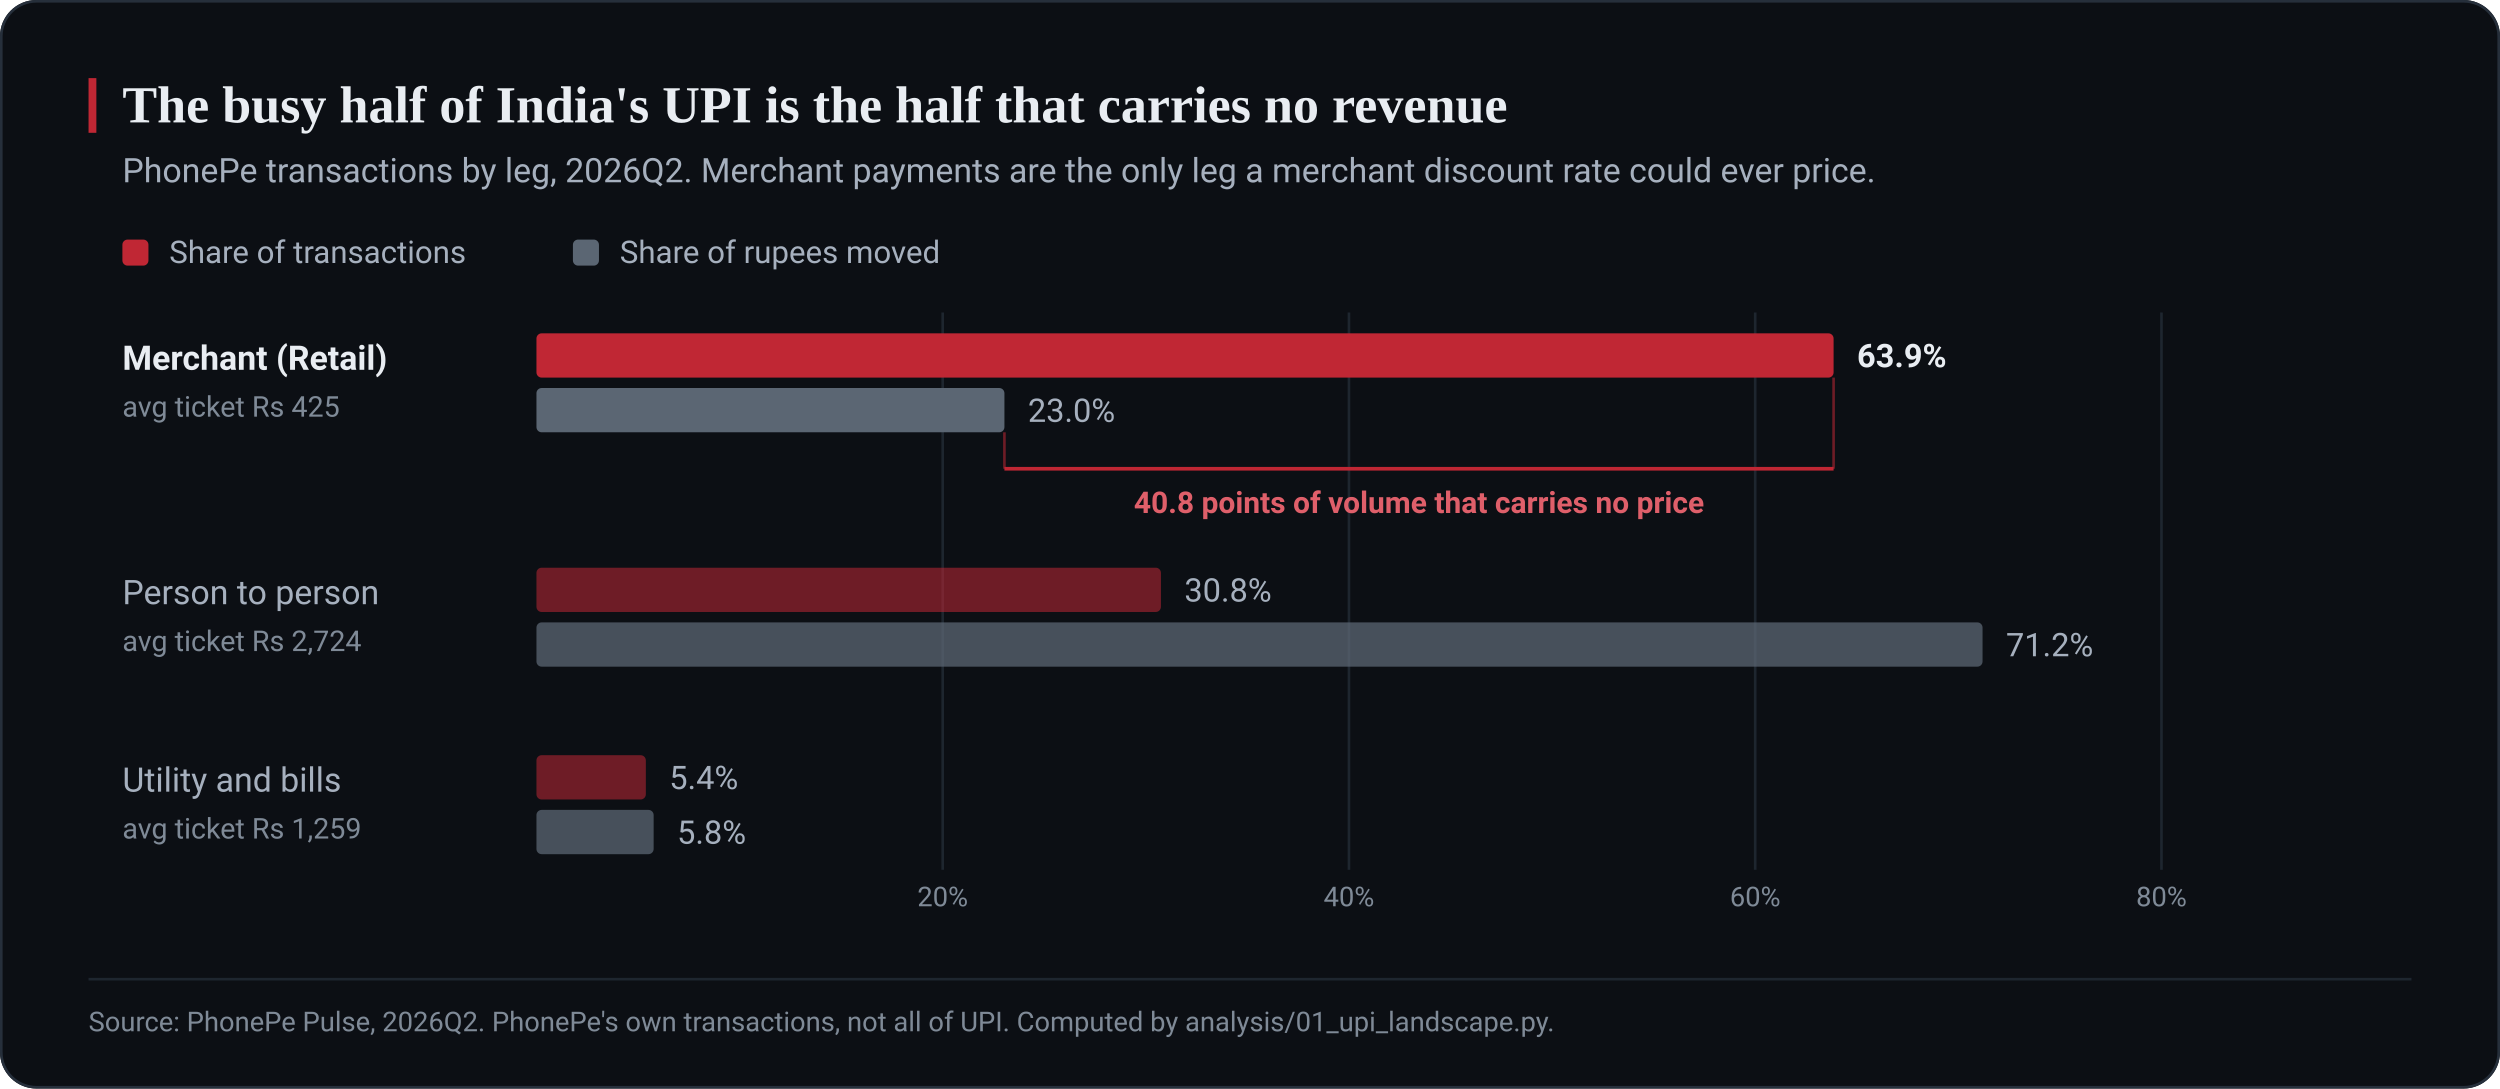
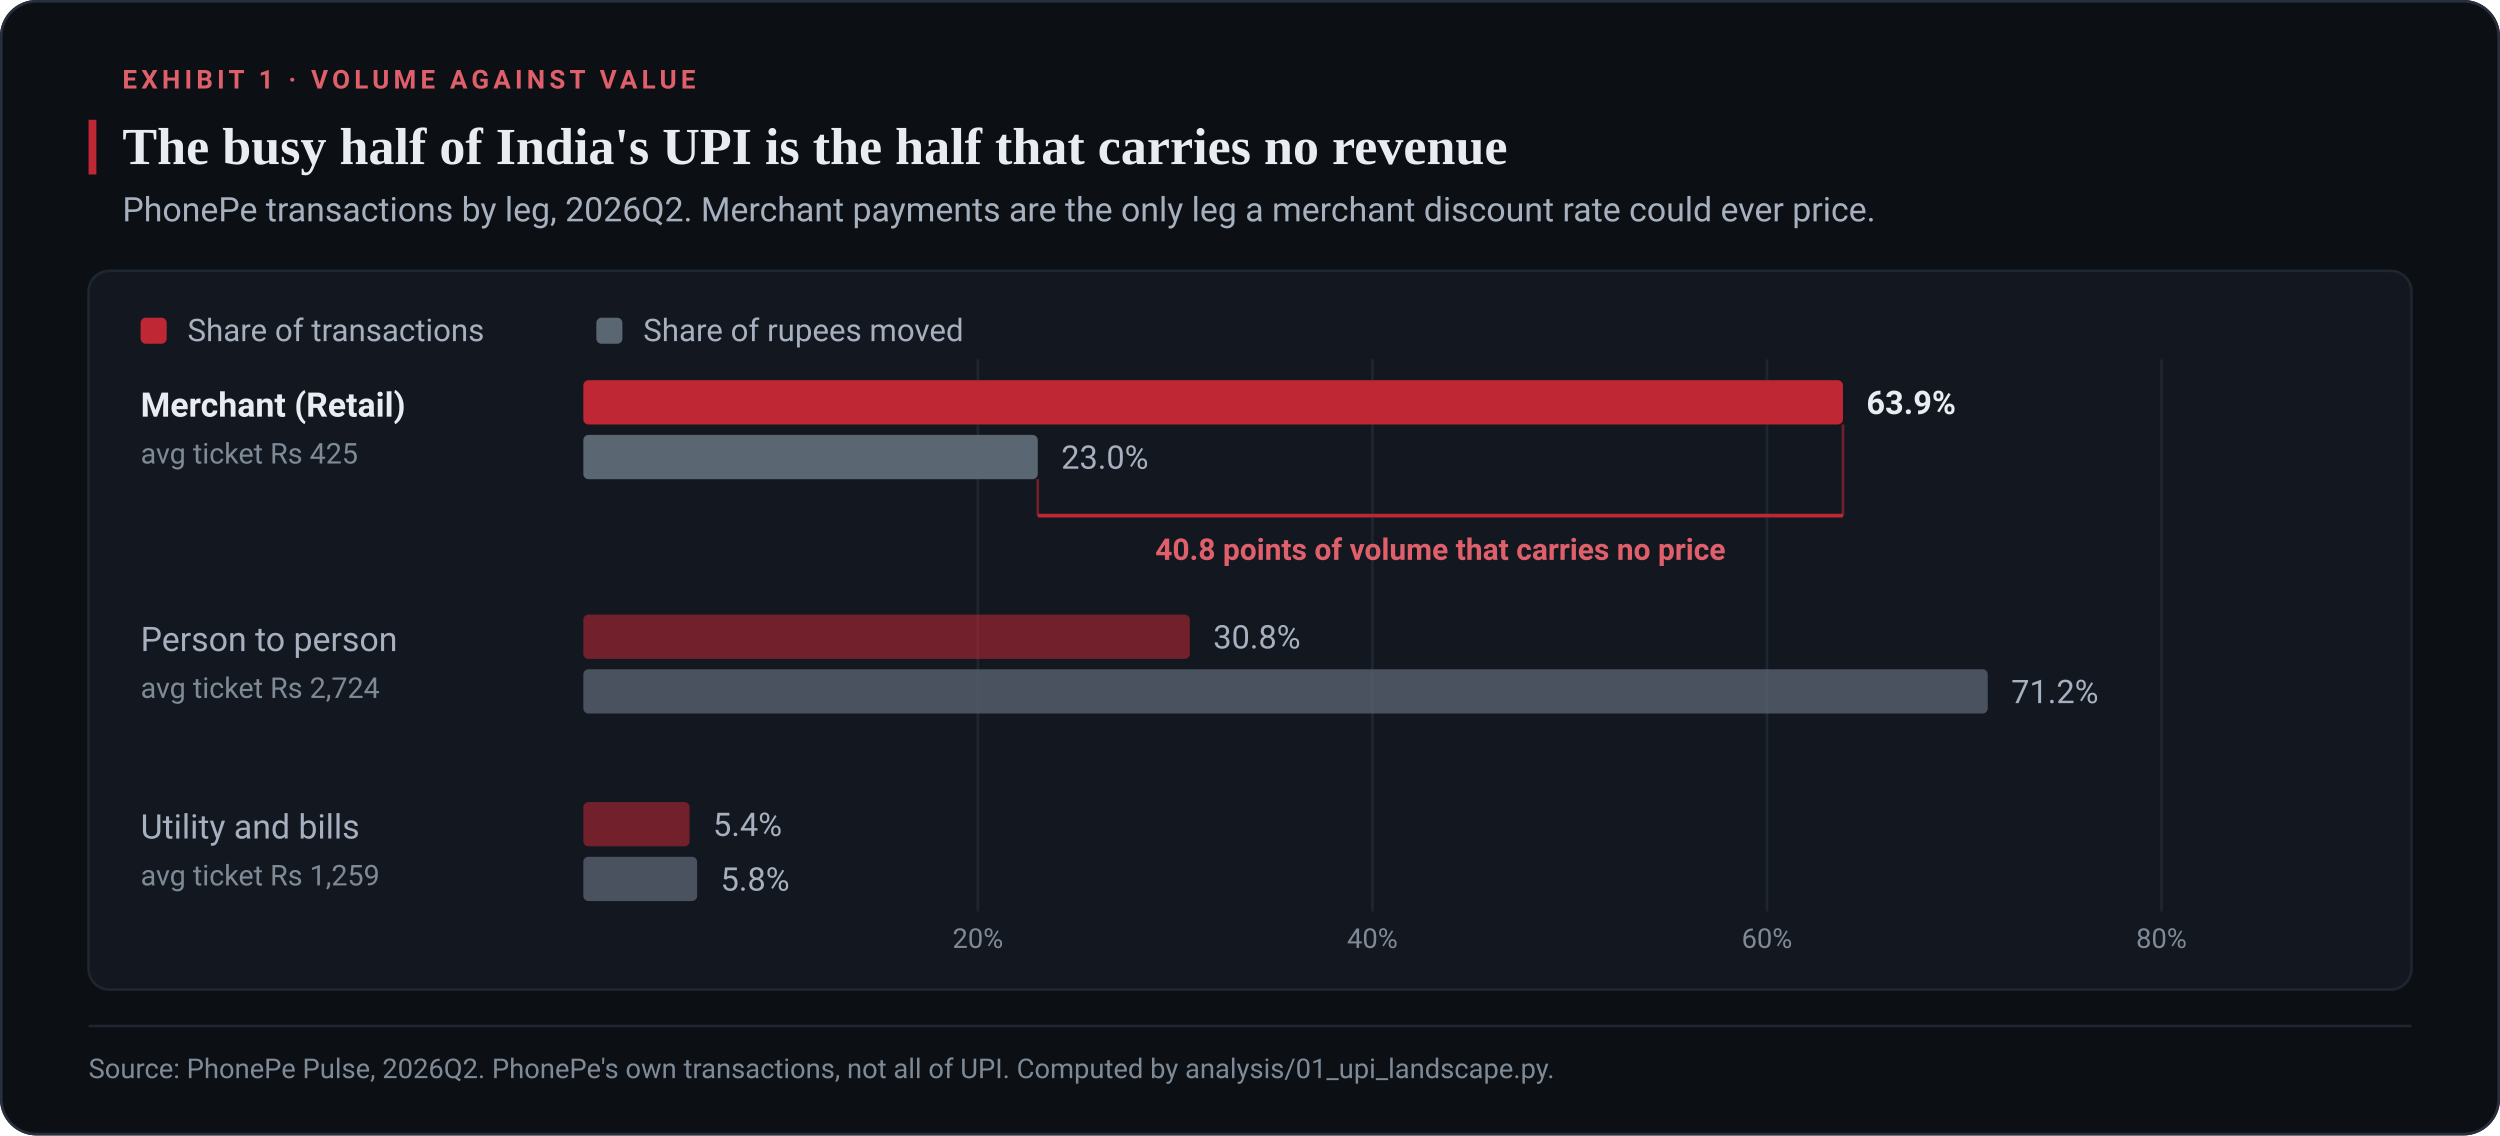
- <svg xmlns="http://www.w3.org/2000/svg" viewBox="0 0 960 418" width="960" height="418" role="img" aria-label="Bar chart. Merchant payments are 63.9 percent of PhonePe transactions but only 23.0 percent of value, a gap of 40.8 percentage points. Person to person transfers are the mirror image at 30.8 percent of transactions and 71.2 percent of value.">
-   <rect x="0" y="0" width="960" height="418" rx="14" fill="#0C0F14" />
-   <rect x="0.5" y="0.5" width="959" height="417" rx="13.5" fill="none" stroke="#262F3B" />
-   <rect x="34" y="30" width="3" height="21" rx="0" fill="#C02734" />
-   <text x="47" y="47" font-family="Georgia,'Iowan Old Style','Times New Roman',serif" font-size="20" font-weight="600" fill="#E9EDF2" text-anchor="start">The busy half of India's UPI is the half that carries no revenue</text>
-   <text x="47" y="70" font-family="-apple-system,BlinkMacSystemFont,'Segoe UI',Roboto,Helvetica,Arial,sans-serif" font-size="13" font-weight="400" fill="#A6B0BE" text-anchor="start">PhonePe transactions by leg, 2026Q2. Merchant payments are the only leg a merchant discount rate could ever price.</text>
-   <line x1="34" y1="376" x2="926" y2="376" stroke="#1E262F" stroke-width="1" />
-   <text x="34" y="396" font-family="-apple-system,BlinkMacSystemFont,'Segoe UI',Roboto,Helvetica,Arial,sans-serif" font-size="10.5" font-weight="400" fill="#7F8A97" text-anchor="start">Source: PhonePe Pulse, 2026Q2. PhonePe's own transactions, not all of UPI. Computed by analysis/01_upi_landscape.py.</text>
-   <rect x="47" y="92" width="10" height="10" rx="2" fill="#C02734" />
-   <text x="65" y="101" font-family="-apple-system,BlinkMacSystemFont,'Segoe UI',Roboto,Helvetica,Arial,sans-serif" font-size="12" font-weight="400" fill="#A6B0BE" text-anchor="start">Share of transactions</text>
-   <rect x="220" y="92" width="10" height="10" rx="2" fill="#5B6673" />
-   <text x="238" y="101" font-family="-apple-system,BlinkMacSystemFont,'Segoe UI',Roboto,Helvetica,Arial,sans-serif" font-size="12" font-weight="400" fill="#A6B0BE" text-anchor="start">Share of rupees moved</text>
-   <line x1="362" y1="120" x2="362" y2="334" stroke="#1E262F" stroke-width="1" />
-   <text x="362" y="348" font-family="-apple-system,BlinkMacSystemFont,'Segoe UI',Roboto,Helvetica,Arial,sans-serif" font-size="10.5" font-weight="400" fill="#7F8A97" text-anchor="middle">20%</text>
-   <line x1="518" y1="120" x2="518" y2="334" stroke="#1E262F" stroke-width="1" />
-   <text x="518" y="348" font-family="-apple-system,BlinkMacSystemFont,'Segoe UI',Roboto,Helvetica,Arial,sans-serif" font-size="10.5" font-weight="400" fill="#7F8A97" text-anchor="middle">40%</text>
-   <line x1="674" y1="120" x2="674" y2="334" stroke="#1E262F" stroke-width="1" />
-   <text x="674" y="348" font-family="-apple-system,BlinkMacSystemFont,'Segoe UI',Roboto,Helvetica,Arial,sans-serif" font-size="10.5" font-weight="400" fill="#7F8A97" text-anchor="middle">60%</text>
-   <line x1="830" y1="120" x2="830" y2="334" stroke="#1E262F" stroke-width="1" />
-   <text x="830" y="348" font-family="-apple-system,BlinkMacSystemFont,'Segoe UI',Roboto,Helvetica,Arial,sans-serif" font-size="10.5" font-weight="400" fill="#7F8A97" text-anchor="middle">80%</text>
-   <text x="47" y="142" font-family="-apple-system,BlinkMacSystemFont,'Segoe UI',Roboto,Helvetica,Arial,sans-serif" font-size="13" font-weight="600" fill="#E9EDF2" text-anchor="start">Merchant (Retail)</text>
-   <text x="47" y="160" font-family="-apple-system,BlinkMacSystemFont,'Segoe UI',Roboto,Helvetica,Arial,sans-serif" font-size="11" font-weight="400" fill="#7F8A97" text-anchor="start">avg ticket Rs 425</text>
-   <rect x="206" y="128" width="498.1" height="17" rx="2" fill="#C02734" />
-   <rect x="206" y="149" width="179.7" height="17" rx="2" fill="#5B6673" />
-   <text x="713.1" y="141" font-family="-apple-system,BlinkMacSystemFont,'Segoe UI',Roboto,Helvetica,Arial,sans-serif" font-size="12.5" font-weight="600" fill="#E9EDF2" text-anchor="start">63.9%</text>
-   <text x="394.7" y="162" font-family="-apple-system,BlinkMacSystemFont,'Segoe UI',Roboto,Helvetica,Arial,sans-serif" font-size="12.5" font-weight="400" fill="#A6B0BE" text-anchor="start">23.0%</text>
-   <text x="47" y="232" font-family="-apple-system,BlinkMacSystemFont,'Segoe UI',Roboto,Helvetica,Arial,sans-serif" font-size="13" font-weight="400" fill="#A6B0BE" text-anchor="start">Person to person</text>
-   <text x="47" y="250" font-family="-apple-system,BlinkMacSystemFont,'Segoe UI',Roboto,Helvetica,Arial,sans-serif" font-size="11" font-weight="400" fill="#7F8A97" text-anchor="start">avg ticket Rs 2,724</text>
-   <rect x="206" y="218" width="239.8" height="17" rx="2" fill="#C02734" opacity="0.55" />
-   <rect x="206" y="239" width="555.3" height="17" rx="2" fill="#5B6673" opacity="0.75" />
-   <text x="454.8" y="231" font-family="-apple-system,BlinkMacSystemFont,'Segoe UI',Roboto,Helvetica,Arial,sans-serif" font-size="12.5" font-weight="400" fill="#A6B0BE" text-anchor="start">30.8%</text>
-   <text x="770.3" y="252" font-family="-apple-system,BlinkMacSystemFont,'Segoe UI',Roboto,Helvetica,Arial,sans-serif" font-size="12.5" font-weight="400" fill="#A6B0BE" text-anchor="start">71.2%</text>
-   <text x="47" y="304" font-family="-apple-system,BlinkMacSystemFont,'Segoe UI',Roboto,Helvetica,Arial,sans-serif" font-size="13" font-weight="400" fill="#A6B0BE" text-anchor="start">Utility and bills</text>
-   <text x="47" y="322" font-family="-apple-system,BlinkMacSystemFont,'Segoe UI',Roboto,Helvetica,Arial,sans-serif" font-size="11" font-weight="400" fill="#7F8A97" text-anchor="start">avg ticket Rs 1,259</text>
-   <rect x="206" y="290" width="42" height="17" rx="2" fill="#C02734" opacity="0.55" />
-   <rect x="206" y="311" width="45" height="17" rx="2" fill="#5B6673" opacity="0.75" />
-   <text x="257" y="303" font-family="-apple-system,BlinkMacSystemFont,'Segoe UI',Roboto,Helvetica,Arial,sans-serif" font-size="12.5" font-weight="400" fill="#A6B0BE" text-anchor="start">5.4%</text>
-   <text x="260" y="324" font-family="-apple-system,BlinkMacSystemFont,'Segoe UI',Roboto,Helvetica,Arial,sans-serif" font-size="12.5" font-weight="400" fill="#A6B0BE" text-anchor="start">5.8%</text>
-   <line x1="385.7" y1="166" x2="385.7" y2="180" stroke="#C02734" stroke-width="1" opacity="0.55" />
-   <line x1="704.1" y1="145" x2="704.1" y2="180" stroke="#C02734" stroke-width="1" opacity="0.55" />
-   <line x1="385.7" y1="180" x2="704.1" y2="180" stroke="#C02734" stroke-width="1.4" />
-   <text x="544.9" y="197" font-family="-apple-system,BlinkMacSystemFont,'Segoe UI',Roboto,Helvetica,Arial,sans-serif" font-size="11.5" font-weight="600" fill="#DF5F6A" text-anchor="middle">40.8 points of volume that carries no price</text>
+ <svg xmlns="http://www.w3.org/2000/svg" viewBox="0 0 960 436" width="960" height="436" role="img" aria-label="Bar chart. Merchant payments are 63.9 percent of PhonePe transactions but only 23.0 percent of value, a gap of 40.8 percentage points. Person to person transfers are the mirror image at 30.8 percent of transactions and 71.2 percent of value.">
+   <rect x="0" y="0" width="960" height="436" rx="14" fill="#0C0F14" />
+   <rect x="0.5" y="0.5" width="959" height="435" rx="13.5" fill="none" stroke="#262F3B" />
+   <text x="47" y="34" font-family="-apple-system,BlinkMacSystemFont,'Segoe UI',Roboto,Helvetica,Arial,sans-serif" font-size="10" font-weight="600" fill="#DF5F6A" text-anchor="start" letter-spacing="1.6">EXHIBIT 1 · VOLUME AGAINST VALUE</text>
+   <rect x="34" y="46" width="3" height="21" rx="0" fill="#C02734" />
+   <text x="47" y="63" font-family="Georgia,'Iowan Old Style','Times New Roman',serif" font-size="20" font-weight="600" fill="#E9EDF2" text-anchor="start">The busy half of India's UPI is the half that carries no revenue</text>
+   <text x="47" y="85" font-family="-apple-system,BlinkMacSystemFont,'Segoe UI',Roboto,Helvetica,Arial,sans-serif" font-size="13" font-weight="400" fill="#A6B0BE" text-anchor="start">PhonePe transactions by leg, 2026Q2. Merchant payments are the only leg a merchant discount rate could ever price.</text>
+   <line x1="34" y1="394" x2="926" y2="394" stroke="#1E262F" stroke-width="1" />
+   <text x="34" y="414" font-family="-apple-system,BlinkMacSystemFont,'Segoe UI',Roboto,Helvetica,Arial,sans-serif" font-size="10.5" font-weight="400" fill="#7F8A97" text-anchor="start">Source: PhonePe Pulse, 2026Q2. PhonePe's own transactions, not all of UPI. Computed by analysis/01_upi_landscape.py.</text>
+   <rect x="34" y="104" width="892" height="276" rx="8" fill="#131820" stroke="#1E262F" stroke-width="1" />
+   <rect x="54" y="122" width="10" height="10" rx="2" fill="#C02734" />
+   <text x="72" y="131" font-family="-apple-system,BlinkMacSystemFont,'Segoe UI',Roboto,Helvetica,Arial,sans-serif" font-size="12" font-weight="400" fill="#A6B0BE" text-anchor="start">Share of transactions</text>
+   <rect x="229" y="122" width="10" height="10" rx="2" fill="#5B6673" />
+   <text x="247" y="131" font-family="-apple-system,BlinkMacSystemFont,'Segoe UI',Roboto,Helvetica,Arial,sans-serif" font-size="12" font-weight="400" fill="#A6B0BE" text-anchor="start">Share of rupees moved</text>
+   <line x1="375.5" y1="138" x2="375.5" y2="350" stroke="#1E262F" stroke-width="1" />
+   <text x="375.5" y="364" font-family="-apple-system,BlinkMacSystemFont,'Segoe UI',Roboto,Helvetica,Arial,sans-serif" font-size="10.5" font-weight="400" fill="#7F8A97" text-anchor="middle">20%</text>
+   <line x1="527" y1="138" x2="527" y2="350" stroke="#1E262F" stroke-width="1" />
+   <text x="527" y="364" font-family="-apple-system,BlinkMacSystemFont,'Segoe UI',Roboto,Helvetica,Arial,sans-serif" font-size="10.5" font-weight="400" fill="#7F8A97" text-anchor="middle">40%</text>
+   <line x1="678.5" y1="138" x2="678.5" y2="350" stroke="#1E262F" stroke-width="1" />
+   <text x="678.5" y="364" font-family="-apple-system,BlinkMacSystemFont,'Segoe UI',Roboto,Helvetica,Arial,sans-serif" font-size="10.5" font-weight="400" fill="#7F8A97" text-anchor="middle">60%</text>
+   <line x1="830" y1="138" x2="830" y2="350" stroke="#1E262F" stroke-width="1" />
+   <text x="830" y="364" font-family="-apple-system,BlinkMacSystemFont,'Segoe UI',Roboto,Helvetica,Arial,sans-serif" font-size="10.5" font-weight="400" fill="#7F8A97" text-anchor="middle">80%</text>
+   <text x="54" y="160" font-family="-apple-system,BlinkMacSystemFont,'Segoe UI',Roboto,Helvetica,Arial,sans-serif" font-size="13" font-weight="600" fill="#E9EDF2" text-anchor="start">Merchant (Retail)</text>
+   <text x="54" y="178" font-family="-apple-system,BlinkMacSystemFont,'Segoe UI',Roboto,Helvetica,Arial,sans-serif" font-size="11" font-weight="400" fill="#7F8A97" text-anchor="start">avg ticket Rs 425</text>
+   <rect x="224" y="146" width="483.7" height="17" rx="2" fill="#C02734" />
+   <rect x="224" y="167" width="174.5" height="17" rx="2" fill="#5B6673" />
+   <text x="716.7" y="159" font-family="-apple-system,BlinkMacSystemFont,'Segoe UI',Roboto,Helvetica,Arial,sans-serif" font-size="12.5" font-weight="600" fill="#E9EDF2" text-anchor="start">63.9%</text>
+   <text x="407.5" y="180" font-family="-apple-system,BlinkMacSystemFont,'Segoe UI',Roboto,Helvetica,Arial,sans-serif" font-size="12.5" font-weight="400" fill="#A6B0BE" text-anchor="start">23.0%</text>
+   <text x="54" y="250" font-family="-apple-system,BlinkMacSystemFont,'Segoe UI',Roboto,Helvetica,Arial,sans-serif" font-size="13" font-weight="400" fill="#A6B0BE" text-anchor="start">Person to person</text>
+   <text x="54" y="268" font-family="-apple-system,BlinkMacSystemFont,'Segoe UI',Roboto,Helvetica,Arial,sans-serif" font-size="11" font-weight="400" fill="#7F8A97" text-anchor="start">avg ticket Rs 2,724</text>
+   <rect x="224" y="236" width="232.9" height="17" rx="2" fill="#C02734" opacity="0.55" />
+   <rect x="224" y="257" width="539.3" height="17" rx="2" fill="#5B6673" opacity="0.75" />
+   <text x="465.9" y="249" font-family="-apple-system,BlinkMacSystemFont,'Segoe UI',Roboto,Helvetica,Arial,sans-serif" font-size="12.5" font-weight="400" fill="#A6B0BE" text-anchor="start">30.8%</text>
+   <text x="772.3" y="270" font-family="-apple-system,BlinkMacSystemFont,'Segoe UI',Roboto,Helvetica,Arial,sans-serif" font-size="12.5" font-weight="400" fill="#A6B0BE" text-anchor="start">71.2%</text>
+   <text x="54" y="322" font-family="-apple-system,BlinkMacSystemFont,'Segoe UI',Roboto,Helvetica,Arial,sans-serif" font-size="13" font-weight="400" fill="#A6B0BE" text-anchor="start">Utility and bills</text>
+   <text x="54" y="340" font-family="-apple-system,BlinkMacSystemFont,'Segoe UI',Roboto,Helvetica,Arial,sans-serif" font-size="11" font-weight="400" fill="#7F8A97" text-anchor="start">avg ticket Rs 1,259</text>
+   <rect x="224" y="308" width="40.8" height="17" rx="2" fill="#C02734" opacity="0.55" />
+   <rect x="224" y="329" width="43.7" height="17" rx="2" fill="#5B6673" opacity="0.75" />
+   <text x="273.8" y="321" font-family="-apple-system,BlinkMacSystemFont,'Segoe UI',Roboto,Helvetica,Arial,sans-serif" font-size="12.5" font-weight="400" fill="#A6B0BE" text-anchor="start">5.4%</text>
+   <text x="276.7" y="342" font-family="-apple-system,BlinkMacSystemFont,'Segoe UI',Roboto,Helvetica,Arial,sans-serif" font-size="12.5" font-weight="400" fill="#A6B0BE" text-anchor="start">5.8%</text>
+   <line x1="398.5" y1="184" x2="398.5" y2="198" stroke="#C02734" stroke-width="1" opacity="0.55" />
+   <line x1="707.7" y1="163" x2="707.7" y2="198" stroke="#C02734" stroke-width="1" opacity="0.55" />
+   <line x1="398.5" y1="198" x2="707.7" y2="198" stroke="#C02734" stroke-width="1.4" />
+   <text x="553.1" y="215" font-family="-apple-system,BlinkMacSystemFont,'Segoe UI',Roboto,Helvetica,Arial,sans-serif" font-size="11.5" font-weight="600" fill="#DF5F6A" text-anchor="middle">40.8 points of volume that carries no price</text>
</svg>
